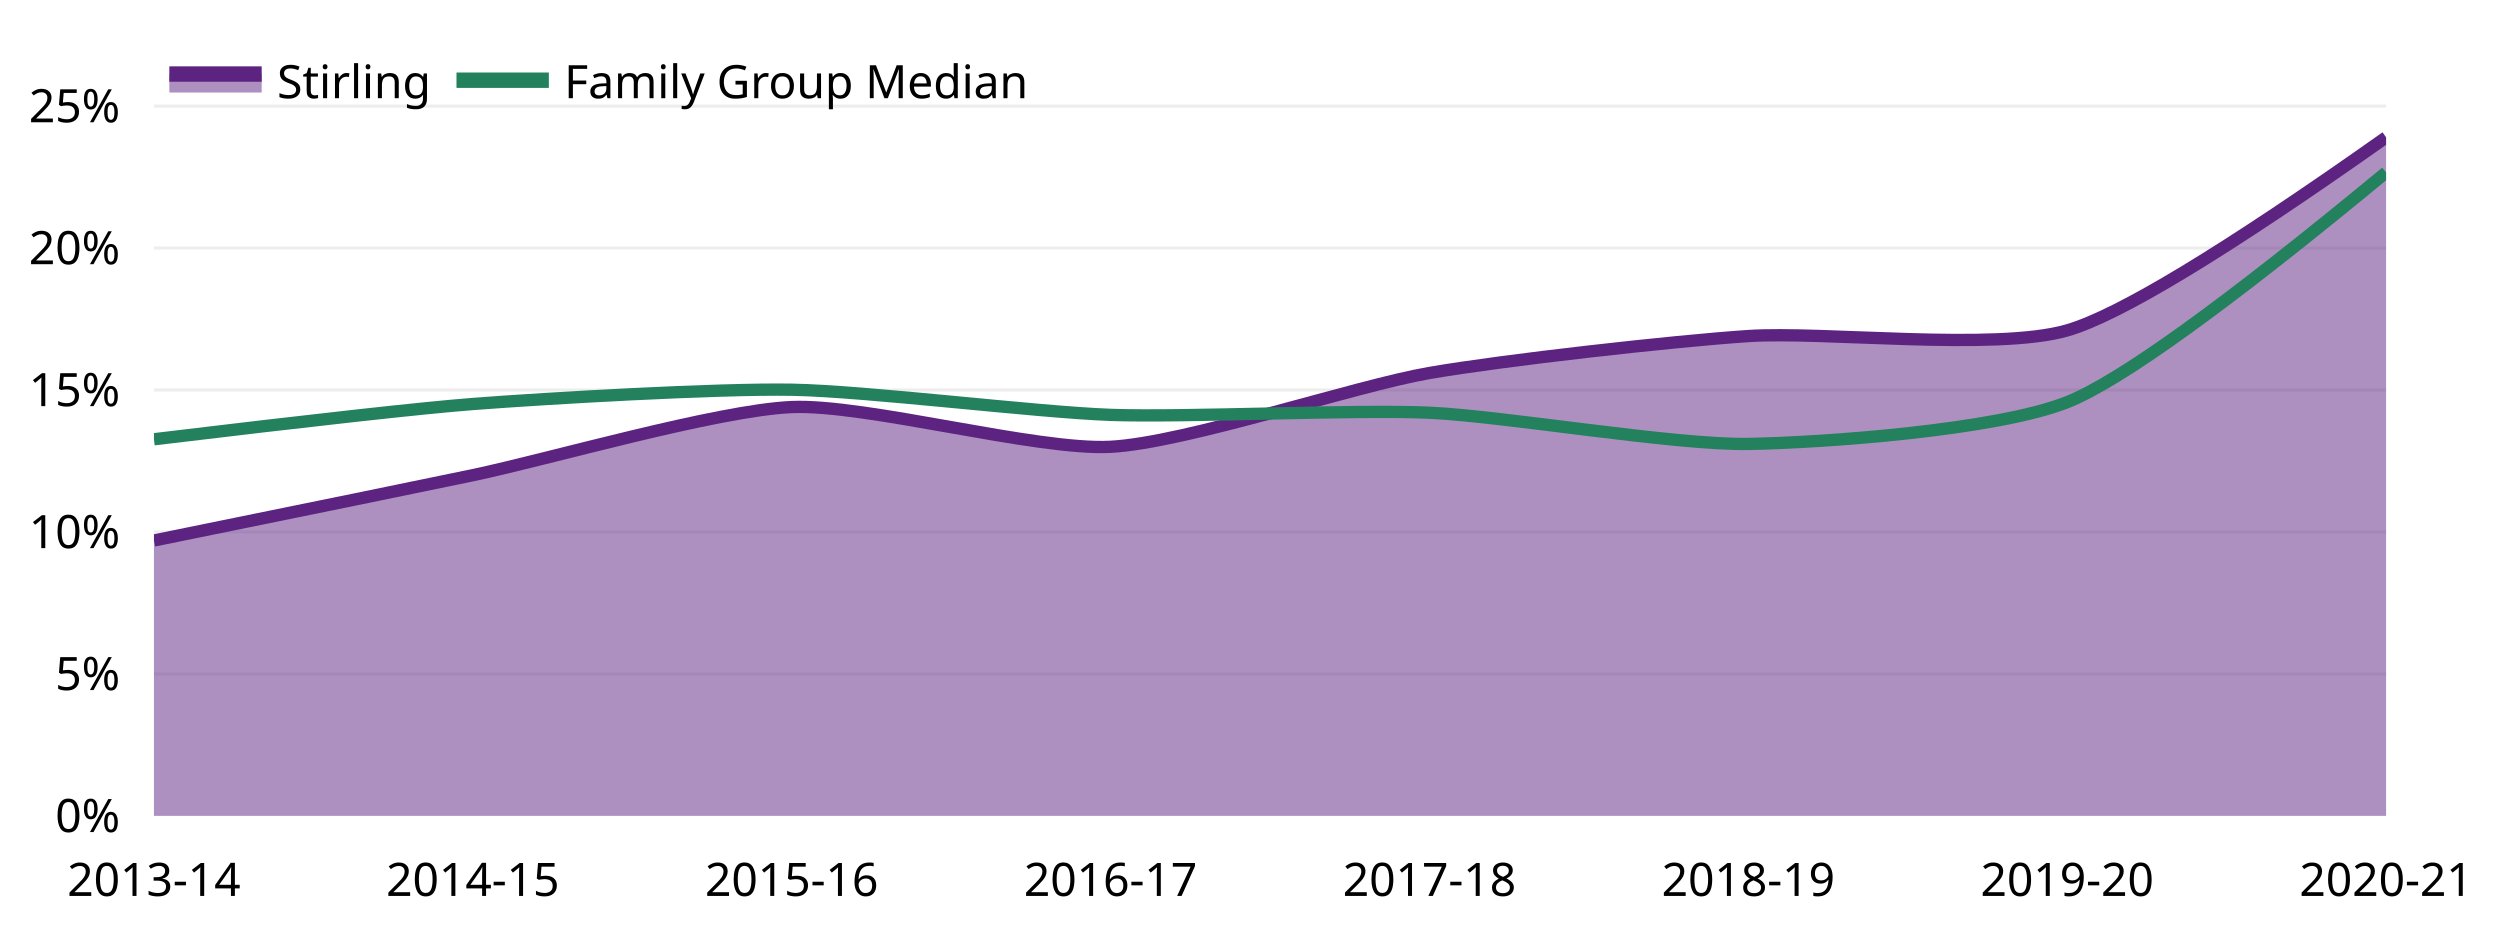
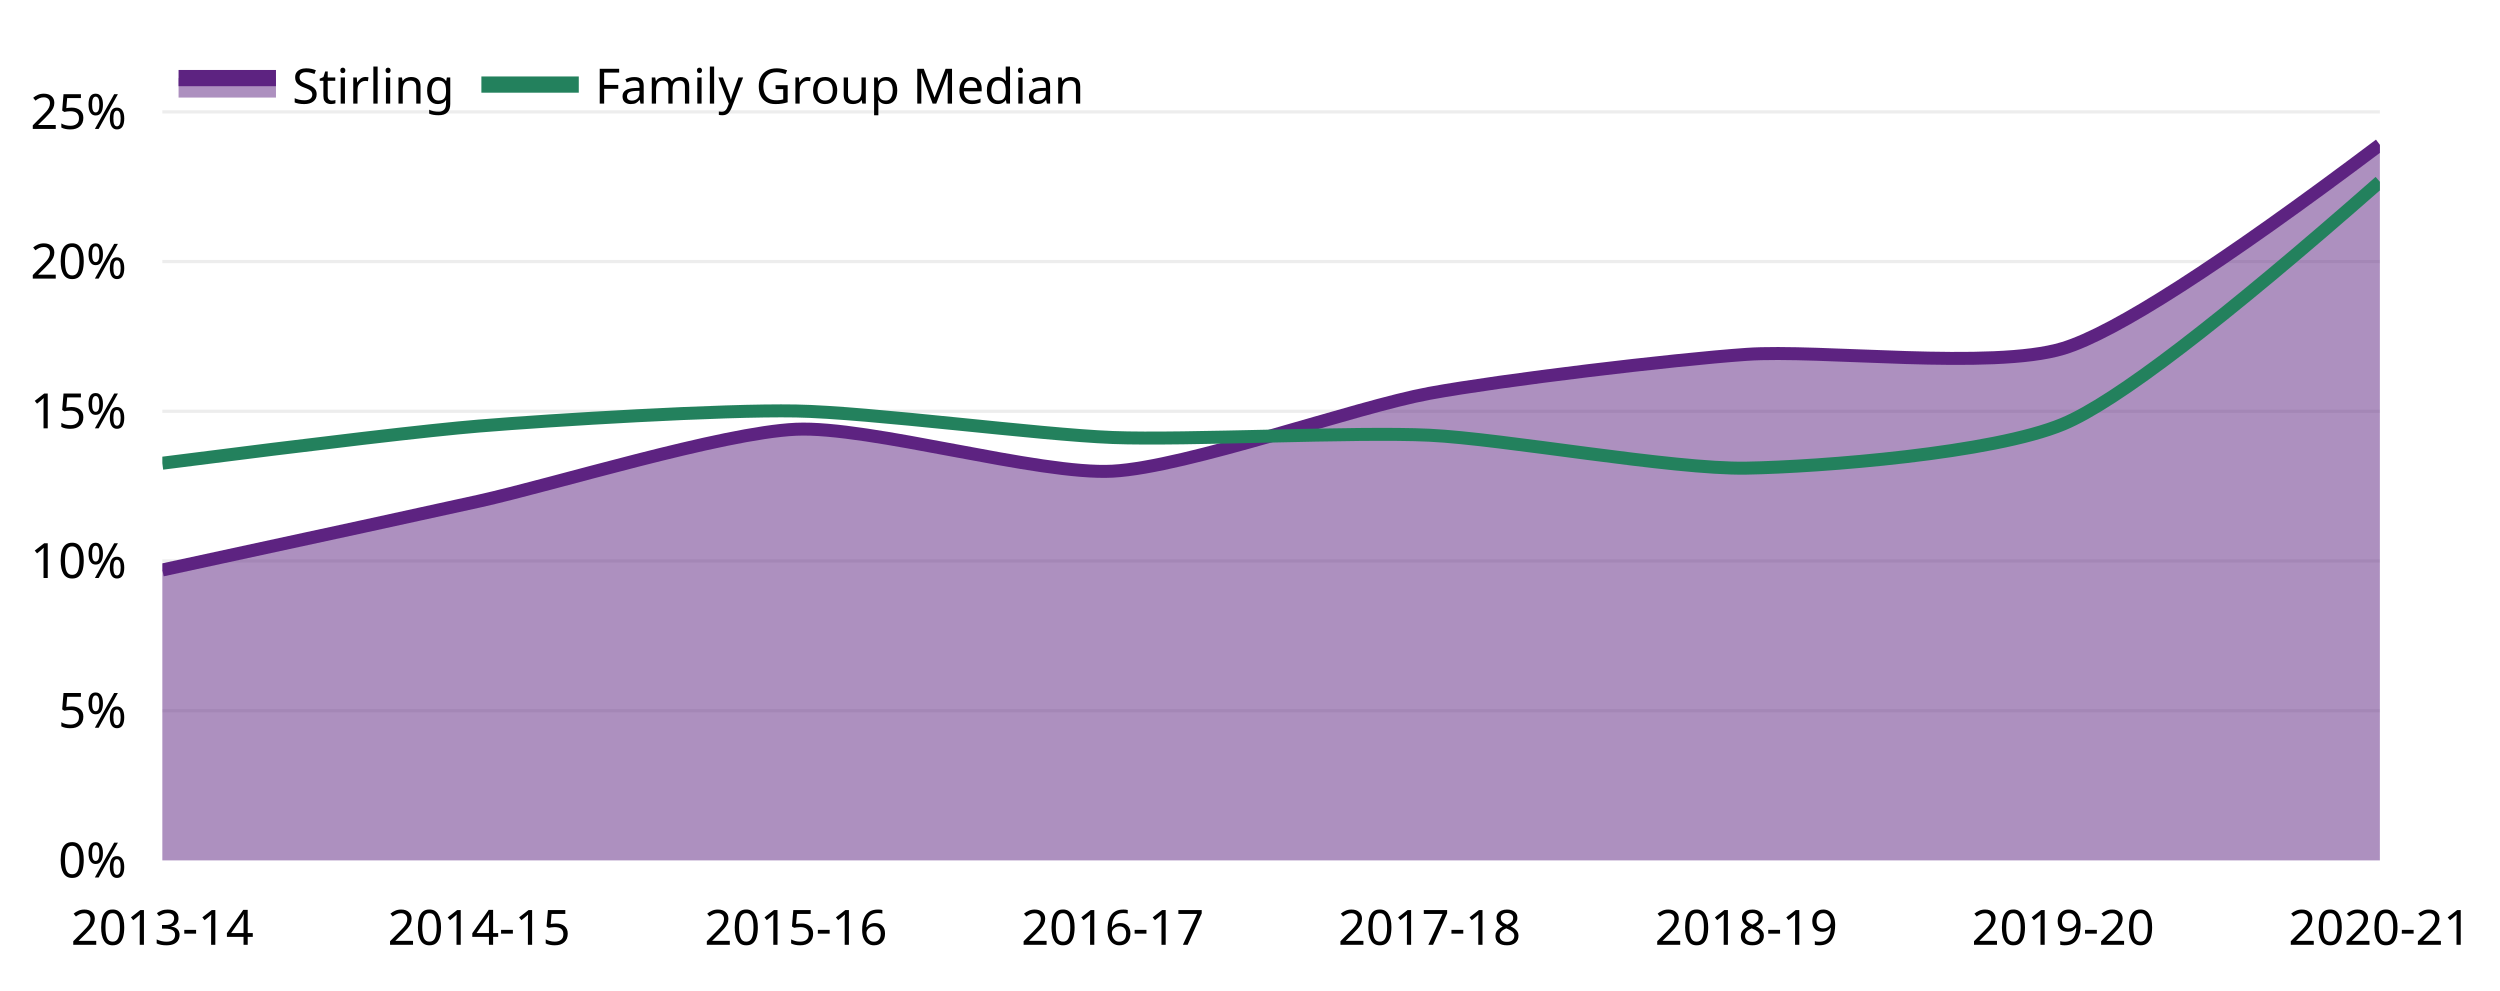
- <svg xmlns="http://www.w3.org/2000/svg" class="main-svg" width="812" height="305" style="" viewBox="0 0 812 305">
-   <rect x="0" y="0" width="812" height="305" style="fill: rgb(255, 255, 255); fill-opacity: 1;" />
-   <defs id="defs-4917c4">
+ <svg xmlns="http://www.w3.org/2000/svg" class="main-svg" width="770" height="305" style="" viewBox="0 0 770 305">
+   <rect x="0" y="0" width="770" height="305" style="fill: rgb(255, 255, 255); fill-opacity: 1;" />
+   <defs id="defs-393846">
    <g class="clips">
-       <clipPath id="clip4917c4xyplot" class="plotclip">
-         <rect width="725" height="232" />
-       </clipPath>
-       <clipPath class="axesclip" id="clip4917c4x">
-         <rect x="50" y="0" width="725" height="305" />
-       </clipPath>
-       <clipPath class="axesclip" id="clip4917c4y">
-         <rect x="0" y="33" width="812" height="232" />
-       </clipPath>
-       <clipPath class="axesclip" id="clip4917c4xy">
-         <rect x="50" y="33" width="725" height="232" />
+       <clipPath id="clip393846xyplot" class="plotclip">
+         <rect width="683" height="232" />
+       </clipPath>
+       <clipPath class="axesclip" id="clip393846x">
+         <rect x="50" y="0" width="683" height="305" />
+       </clipPath>
+       <clipPath class="axesclip" id="clip393846y">
+         <rect x="0" y="33" width="770" height="232" />
+       </clipPath>
+       <clipPath class="axesclip" id="clip393846xy">
+         <rect x="50" y="33" width="683" height="232" />
      </clipPath>
    </g>
    <g class="gradients" />
    <g class="patterns" />
  </defs>
  <g class="bglayer">
-     <rect class="bg" x="40" y="23" width="745" height="252" style="fill: rgb(0, 0, 0); fill-opacity: 0; stroke-width: 0;" />
+     <rect class="bg" x="40" y="23" width="703" height="252" style="fill: rgb(0, 0, 0); fill-opacity: 0; stroke-width: 0;" />
  </g>
  <g class="layer-below">
    <g class="imagelayer" />
    <g class="shapelayer" />
  </g>
  <g class="cartesianlayer">
    <g class="subplot xy">
      <g class="layer-subplot">
        <g class="shapelayer" />
        <g class="imagelayer" />
      </g>
      <g class="gridlayer">
        <g class="x">
-           <path class="xgrid crisp" transform="translate(153.57,0)" d="M0,33v232" style="stroke: rgb(255, 255, 255); stroke-opacity: 1; stroke-width: 1px;" />
-           <path class="xgrid crisp" transform="translate(257.14,0)" d="M0,33v232" style="stroke: rgb(255, 255, 255); stroke-opacity: 1; stroke-width: 1px;" />
-           <path class="xgrid crisp" transform="translate(360.71,0)" d="M0,33v232" style="stroke: rgb(255, 255, 255); stroke-opacity: 1; stroke-width: 1px;" />
-           <path class="xgrid crisp" transform="translate(464.29,0)" d="M0,33v232" style="stroke: rgb(255, 255, 255); stroke-opacity: 1; stroke-width: 1px;" />
-           <path class="xgrid crisp" transform="translate(567.86,0)" d="M0,33v232" style="stroke: rgb(255, 255, 255); stroke-opacity: 1; stroke-width: 1px;" />
-           <path class="xgrid crisp" transform="translate(671.43,0)" d="M0,33v232" style="stroke: rgb(255, 255, 255); stroke-opacity: 1; stroke-width: 1px;" />
+           <path class="xgrid crisp" transform="translate(147.57,0)" d="M0,33v232" style="stroke: rgb(255, 255, 255); stroke-opacity: 1; stroke-width: 1px;" />
+           <path class="xgrid crisp" transform="translate(245.14,0)" d="M0,33v232" style="stroke: rgb(255, 255, 255); stroke-opacity: 1; stroke-width: 1px;" />
+           <path class="xgrid crisp" transform="translate(342.71,0)" d="M0,33v232" style="stroke: rgb(255, 255, 255); stroke-opacity: 1; stroke-width: 1px;" />
+           <path class="xgrid crisp" transform="translate(440.29,0)" d="M0,33v232" style="stroke: rgb(255, 255, 255); stroke-opacity: 1; stroke-width: 1px;" />
+           <path class="xgrid crisp" transform="translate(537.86,0)" d="M0,33v232" style="stroke: rgb(255, 255, 255); stroke-opacity: 1; stroke-width: 1px;" />
+           <path class="xgrid crisp" transform="translate(635.43,0)" d="M0,33v232" style="stroke: rgb(255, 255, 255); stroke-opacity: 1; stroke-width: 1px;" />
        </g>
        <g class="y">
-           <path class="ygrid crisp" transform="translate(0,218.89)" d="M50,0h725" style="stroke: rgb(237, 237, 237); stroke-opacity: 1; stroke-width: 1px;" />
-           <path class="ygrid crisp" transform="translate(0,172.78)" d="M50,0h725" style="stroke: rgb(237, 237, 237); stroke-opacity: 1; stroke-width: 1px;" />
-           <path class="ygrid crisp" transform="translate(0,126.67)" d="M50,0h725" style="stroke: rgb(237, 237, 237); stroke-opacity: 1; stroke-width: 1px;" />
-           <path class="ygrid crisp" transform="translate(0,80.56)" d="M50,0h725" style="stroke: rgb(237, 237, 237); stroke-opacity: 1; stroke-width: 1px;" />
-           <path class="ygrid crisp" transform="translate(0,34.46)" d="M50,0h725" style="stroke: rgb(237, 237, 237); stroke-opacity: 1; stroke-width: 1px;" />
+           <path class="ygrid crisp" transform="translate(0,218.89)" d="M50,0h683" style="stroke: rgb(237, 237, 237); stroke-opacity: 1; stroke-width: 1px;" />
+           <path class="ygrid crisp" transform="translate(0,172.78)" d="M50,0h683" style="stroke: rgb(237, 237, 237); stroke-opacity: 1; stroke-width: 1px;" />
+           <path class="ygrid crisp" transform="translate(0,126.67)" d="M50,0h683" style="stroke: rgb(237, 237, 237); stroke-opacity: 1; stroke-width: 1px;" />
+           <path class="ygrid crisp" transform="translate(0,80.56)" d="M50,0h683" style="stroke: rgb(237, 237, 237); stroke-opacity: 1; stroke-width: 1px;" />
+           <path class="ygrid crisp" transform="translate(0,34.46)" d="M50,0h683" style="stroke: rgb(237, 237, 237); stroke-opacity: 1; stroke-width: 1px;" />
        </g>
      </g>
      <g class="zerolinelayer">
-         <path class="yzl zl crisp" transform="translate(0,265)" d="M50,0h725" style="stroke: rgb(255, 255, 255); stroke-opacity: 1; stroke-width: 2px;" />
+         <path class="yzl zl crisp" transform="translate(0,265)" d="M50,0h683" style="stroke: rgb(255, 255, 255); stroke-opacity: 1; stroke-width: 2px;" />
      </g>
      <path class="xlines-below" />
      <path class="ylines-below" />
      <g class="overlines-below" />
      <g class="xaxislayer-below" />
      <g class="yaxislayer-below" />
      <g class="overaxes-below" />
-       <g class="plot" transform="translate(50,33)" clip-path="url(#clip4917c4xyplot)">
+       <g class="plot" transform="translate(50,33)" clip-path="url(#clip393846xyplot)">
        <g class="scatterlayer mlayer">
-           <g class="trace scatter trace059cf3" style="stroke-miterlimit: 2;">
+           <g class="trace scatter tracee4bce2" style="stroke-miterlimit: 2;">
            <g class="fills">
              <g>
-                 <path class="js-fill" d="M725,232L0,232L0,142.55Q79.41,126.39 103.57,121.34C127.75,116.28 182.88,100.26 207.14,99.21C231.22,98.17 286.65,113.37 310.71,112.12C334.99,110.86 390,92.34 414.29,88.14C438.34,83.98 493.65,77.76 517.86,76.15C541.99,74.54 598.14,81.04 621.43,74.31Q646.61,67.04 725,11.6" style="fill: rgb(93, 35, 129); fill-opacity: 0.5; stroke-width: 0;" />
+                 <path class="js-fill" d="M683,232L0,232L0,142.55Q74.82,126.39 97.57,121.34C120.35,116.28 172.28,100.26 195.14,99.21C217.81,98.17 270.06,113.36 292.71,112.12C315.6,110.87 367.4,92.34 390.29,88.14C412.93,83.98 465.05,77.76 487.86,76.15C510.58,74.54 563.56,80.96 585.43,74.31Q609.27,67.07 683,11.6" style="fill: rgb(93, 35, 129); fill-opacity: 0.5; stroke-width: 0;" />
              </g>
            </g>
            <g class="errorbars" />
            <g class="lines">
-               <path class="js-line" d="M0,142.55Q79.41,126.39 103.57,121.34C127.75,116.28 182.88,100.26 207.14,99.21C231.22,98.17 286.65,113.37 310.71,112.12C334.99,110.86 390,92.34 414.29,88.14C438.34,83.98 493.65,77.76 517.86,76.15C541.99,74.54 598.14,81.04 621.43,74.31Q646.61,67.04 725,11.6" style="vector-effect: non-scaling-stroke; fill: none; stroke: rgb(93, 35, 129); stroke-opacity: 1; stroke-width: 4px; opacity: 1;" />
+               <path class="js-line" d="M0,142.55Q74.82,126.39 97.57,121.34C120.35,116.28 172.28,100.26 195.14,99.21C217.81,98.17 270.06,113.36 292.71,112.12C315.6,110.87 367.4,92.34 390.29,88.14C412.93,83.98 465.05,77.76 487.86,76.15C510.58,74.54 563.56,80.96 585.43,74.31Q609.27,67.07 683,11.6" style="vector-effect: non-scaling-stroke; fill: none; stroke: rgb(93, 35, 129); stroke-opacity: 1; stroke-width: 4px; opacity: 1;" />
            </g>
            <g class="points" />
            <g class="text" />
          </g>
-           <g class="trace scatter tracee8c124" style="stroke-miterlimit: 2; opacity: 1;">
+           <g class="trace scatter tracee1b006" style="stroke-miterlimit: 2; opacity: 1;">
            <g class="fills" />
            <g class="errorbars" />
            <g class="lines">
-               <path class="js-line" d="M0,109.67Q79.37,100.1 103.57,98.22C127.71,96.35 182.99,93.17 207.14,93.58C231.32,93.99 286.52,100.88 310.71,101.75C334.86,102.62 390.15,99.95 414.29,101.05C438.49,102.15 493.72,111.58 517.86,111.19C542.05,110.79 598.36,106.76 621.43,97.62Q646.93,87.51 725,22.99" style="vector-effect: non-scaling-stroke; fill: none; stroke: rgb(35, 129, 93); stroke-opacity: 1; stroke-width: 4px; opacity: 1;" />
+               <path class="js-line" d="M0,109.67Q74.77,100.1 97.57,98.22C120.3,96.35 172.39,93.17 195.14,93.58C217.92,93.99 269.92,100.88 292.71,101.75C315.46,102.62 367.55,99.95 390.29,101.05C413.09,102.15 465.12,111.58 487.86,111.19C510.65,110.8 563.79,106.66 585.43,97.62Q609.6,87.53 683,22.99" style="vector-effect: non-scaling-stroke; fill: none; stroke: rgb(35, 129, 93); stroke-opacity: 1; stroke-width: 4px; opacity: 1;" />
            </g>
            <g class="points" />
            <g class="text" />
          </g>
        </g>
      </g>
      <g class="overplot" />
      <path class="xlines-above crisp" d="M0,0" style="fill: none;" />
      <path class="ylines-above crisp" d="M0,0" style="fill: none;" />
      <g class="overlines-above" />
      <g class="xaxislayer-above">
        <g class="xtick">
          <text text-anchor="middle" x="0" y="291" transform="translate(50,0)" style="font-family: 'Segoe UI Semibold'; font-size: 15px; fill: rgb(0, 0, 0); fill-opacity: 1; white-space: pre; opacity: 1;">2013-14</text>
        </g>
        <g class="xtick">
-           <text text-anchor="middle" x="0" y="291" transform="translate(153.57,0)" style="font-family: 'Segoe UI Semibold'; font-size: 15px; fill: rgb(0, 0, 0); fill-opacity: 1; white-space: pre; opacity: 1;">2014-15</text>
-         </g>
-         <g class="xtick">
-           <text text-anchor="middle" x="0" y="291" transform="translate(257.14,0)" style="font-family: 'Segoe UI Semibold'; font-size: 15px; fill: rgb(0, 0, 0); fill-opacity: 1; white-space: pre; opacity: 1;">2015-16</text>
-         </g>
-         <g class="xtick">
-           <text text-anchor="middle" x="0" y="291" transform="translate(360.71,0)" style="font-family: 'Segoe UI Semibold'; font-size: 15px; fill: rgb(0, 0, 0); fill-opacity: 1; white-space: pre; opacity: 1;">2016-17</text>
-         </g>
-         <g class="xtick">
-           <text text-anchor="middle" x="0" y="291" transform="translate(464.29,0)" style="font-family: 'Segoe UI Semibold'; font-size: 15px; fill: rgb(0, 0, 0); fill-opacity: 1; white-space: pre; opacity: 1;">2017-18</text>
-         </g>
-         <g class="xtick">
-           <text text-anchor="middle" x="0" y="291" transform="translate(567.86,0)" style="font-family: 'Segoe UI Semibold'; font-size: 15px; fill: rgb(0, 0, 0); fill-opacity: 1; white-space: pre; opacity: 1;">2018-19</text>
-         </g>
-         <g class="xtick">
-           <text text-anchor="middle" x="0" y="291" transform="translate(671.43,0)" style="font-family: 'Segoe UI Semibold'; font-size: 15px; fill: rgb(0, 0, 0); fill-opacity: 1; white-space: pre; opacity: 1;">2019-20</text>
-         </g>
-         <g class="xtick">
-           <text text-anchor="middle" x="0" y="291" transform="translate(775,0)" style="font-family: 'Segoe UI Semibold'; font-size: 15px; fill: rgb(0, 0, 0); fill-opacity: 1; white-space: pre; opacity: 1;">2020-21</text>
+           <text text-anchor="middle" x="0" y="291" transform="translate(147.57,0)" style="font-family: 'Segoe UI Semibold'; font-size: 15px; fill: rgb(0, 0, 0); fill-opacity: 1; white-space: pre; opacity: 1;">2014-15</text>
+         </g>
+         <g class="xtick">
+           <text text-anchor="middle" x="0" y="291" transform="translate(245.14,0)" style="font-family: 'Segoe UI Semibold'; font-size: 15px; fill: rgb(0, 0, 0); fill-opacity: 1; white-space: pre; opacity: 1;">2015-16</text>
+         </g>
+         <g class="xtick">
+           <text text-anchor="middle" x="0" y="291" transform="translate(342.71,0)" style="font-family: 'Segoe UI Semibold'; font-size: 15px; fill: rgb(0, 0, 0); fill-opacity: 1; white-space: pre; opacity: 1;">2016-17</text>
+         </g>
+         <g class="xtick">
+           <text text-anchor="middle" x="0" y="291" transform="translate(440.29,0)" style="font-family: 'Segoe UI Semibold'; font-size: 15px; fill: rgb(0, 0, 0); fill-opacity: 1; white-space: pre; opacity: 1;">2017-18</text>
+         </g>
+         <g class="xtick">
+           <text text-anchor="middle" x="0" y="291" transform="translate(537.86,0)" style="font-family: 'Segoe UI Semibold'; font-size: 15px; fill: rgb(0, 0, 0); fill-opacity: 1; white-space: pre; opacity: 1;">2018-19</text>
+         </g>
+         <g class="xtick">
+           <text text-anchor="middle" x="0" y="291" transform="translate(635.43,0)" style="font-family: 'Segoe UI Semibold'; font-size: 15px; fill: rgb(0, 0, 0); fill-opacity: 1; white-space: pre; opacity: 1;">2019-20</text>
+         </g>
+         <g class="xtick">
+           <text text-anchor="middle" x="0" y="291" transform="translate(733,0)" style="font-family: 'Segoe UI Semibold'; font-size: 15px; fill: rgb(0, 0, 0); fill-opacity: 1; white-space: pre; opacity: 1;">2020-21</text>
        </g>
      </g>
      <g class="yaxislayer-above">
        <g class="ytick">
          <text text-anchor="end" x="39" y="5.25" transform="translate(0,265)" style="font-family: 'Segoe UI Semibold'; font-size: 15px; fill: rgb(0, 0, 0); fill-opacity: 1; white-space: pre; opacity: 1;">0%</text>
        </g>
        <g class="ytick">
          <text text-anchor="end" x="39" y="5.25" style="font-family: 'Segoe UI Semibold'; font-size: 15px; fill: rgb(0, 0, 0); fill-opacity: 1; white-space: pre; opacity: 1;" transform="translate(0,218.89)">5%</text>
        </g>
        <g class="ytick">
          <text text-anchor="end" x="39" y="5.25" style="font-family: 'Segoe UI Semibold'; font-size: 15px; fill: rgb(0, 0, 0); fill-opacity: 1; white-space: pre; opacity: 1;" transform="translate(0,172.78)">10%</text>
        </g>
        <g class="ytick">
          <text text-anchor="end" x="39" y="5.25" style="font-family: 'Segoe UI Semibold'; font-size: 15px; fill: rgb(0, 0, 0); fill-opacity: 1; white-space: pre; opacity: 1;" transform="translate(0,126.67)">15%</text>
        </g>
        <g class="ytick">
          <text text-anchor="end" x="39" y="5.25" style="font-family: 'Segoe UI Semibold'; font-size: 15px; fill: rgb(0, 0, 0); fill-opacity: 1; white-space: pre; opacity: 1;" transform="translate(0,80.56)">20%</text>
        </g>
        <g class="ytick">
          <text text-anchor="end" x="39" y="5.25" style="font-family: 'Segoe UI Semibold'; font-size: 15px; fill: rgb(0, 0, 0); fill-opacity: 1; white-space: pre; opacity: 1;" transform="translate(0,34.46)">25%</text>
        </g>
      </g>
      <g class="overaxes-above" />
    </g>
  </g>
  <g class="polarlayer" />
  <g class="smithlayer" />
  <g class="ternarylayer" />
  <g class="geolayer" />
  <g class="funnelarealayer" />
  <g class="pielayer" />
  <g class="iciclelayer" />
  <g class="treemaplayer" />
  <g class="sunburstlayer" />
  <g class="glimages" />
-   <defs id="topdefs-4917c4">
+   <defs id="topdefs-393846">
    <g class="clips" />
-     <clipPath id="legend4917c4">
+     <clipPath id="legend393846">
      <rect width="285" height="33" x="0" y="0" />
    </clipPath>
  </defs>
  <g class="layer-above">
    <g class="imagelayer" />
    <g class="shapelayer" />
  </g>
  <g class="infolayer">
    <g class="legend" pointer-events="all" transform="translate(50,9.8)">
      <rect class="bg" shape-rendering="crispEdges" width="285" height="33" x="0" y="0" style="stroke: rgb(68, 68, 68); stroke-opacity: 1; fill: rgb(0, 0, 0); fill-opacity: 0; stroke-width: 0px;" />
-       <g class="scrollbox" transform="" clip-path="url(#legend4917c4)">
+       <g class="scrollbox" transform="" clip-path="url(#legend393846)">
        <g class="groups">
          <g class="traces" transform="translate(0,16.25)" style="opacity: 1;">
            <text class="legendtext" text-anchor="start" x="40" y="5.85" style="font-family: 'Segoe UI Semibold'; font-size: 15px; fill: rgb(0, 0, 0); fill-opacity: 1; white-space: pre;">Stirling</text>
            <g class="layers">
              <g class="legendfill">
                <path class="js-fill" d="M5,-2h30v6h-30z" style="stroke-width: 0; fill: rgb(93, 35, 129); fill-opacity: 0.5;" />
              </g>
              <g class="legendlines">
                <path class="js-line" d="M5,-2h30" style="fill: none; stroke: rgb(93, 35, 129); stroke-opacity: 1; stroke-width: 5px;" />
              </g>
              <g class="legendsymbols">
                <g class="legendpoints" />
              </g>
            </g>
            <rect class="legendtoggle" x="0" y="-11.25" width="90.766" height="22.5" style="fill: rgb(0, 0, 0); fill-opacity: 0;" />
          </g>
          <g class="traces" transform="translate(93.26562,16.25)" style="opacity: 1;">
            <text class="legendtext" text-anchor="start" x="40" y="5.85" style="font-family: 'Segoe UI Semibold'; font-size: 15px; fill: rgb(0, 0, 0); fill-opacity: 1; white-space: pre;">Family Group Median</text>
            <g class="layers" style="opacity: 1;">
              <g class="legendfill" />
              <g class="legendlines">
                <path class="js-line" d="M5,0h30" style="fill: none; stroke: rgb(35, 129, 93); stroke-opacity: 1; stroke-width: 5px;" />
              </g>
              <g class="legendsymbols">
                <g class="legendpoints" />
              </g>
            </g>
            <rect class="legendtoggle" x="0" y="-11.25" width="188.609" height="22.5" style="fill: rgb(0, 0, 0); fill-opacity: 0;" />
          </g>
        </g>
      </g>
      <rect class="scrollbar" rx="20" ry="3" width="0" height="0" x="0" y="0" style="fill: rgb(128, 139, 164); fill-opacity: 1;" />
    </g>
    <g class="g-gtitle" />
    <g class="g-xtitle" />
    <g class="g-ytitle" />
  </g>
</svg>
